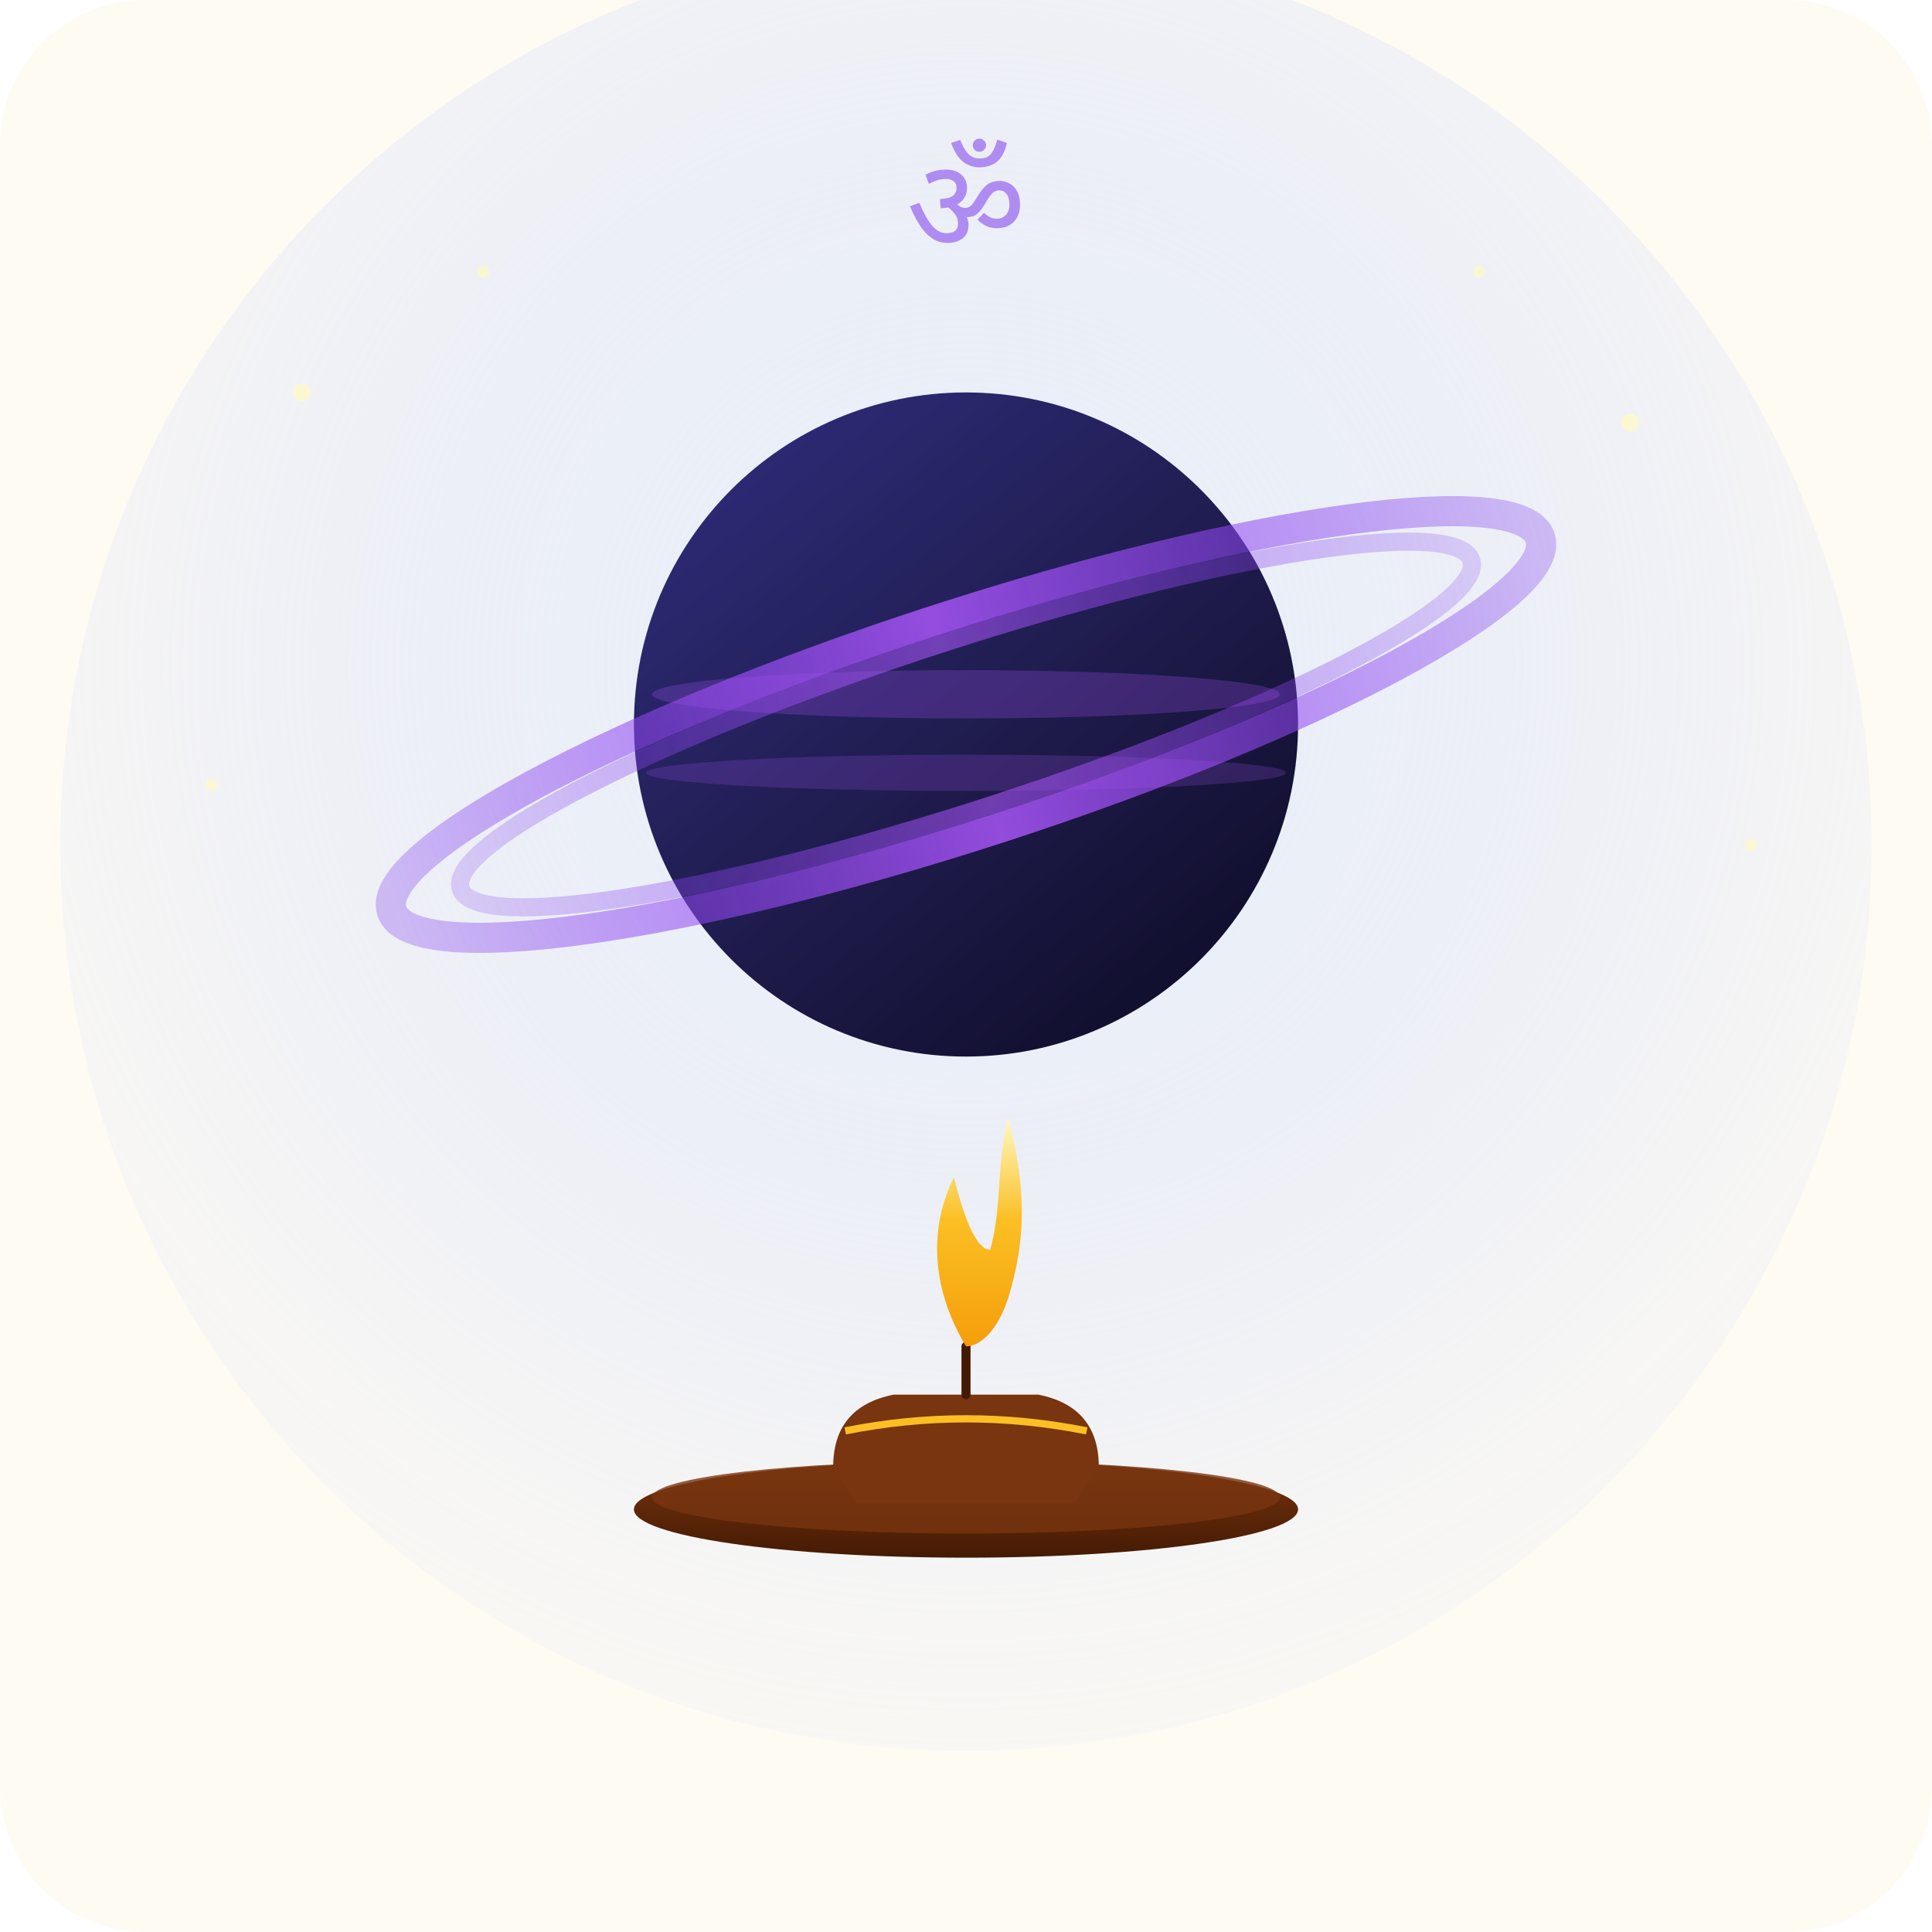
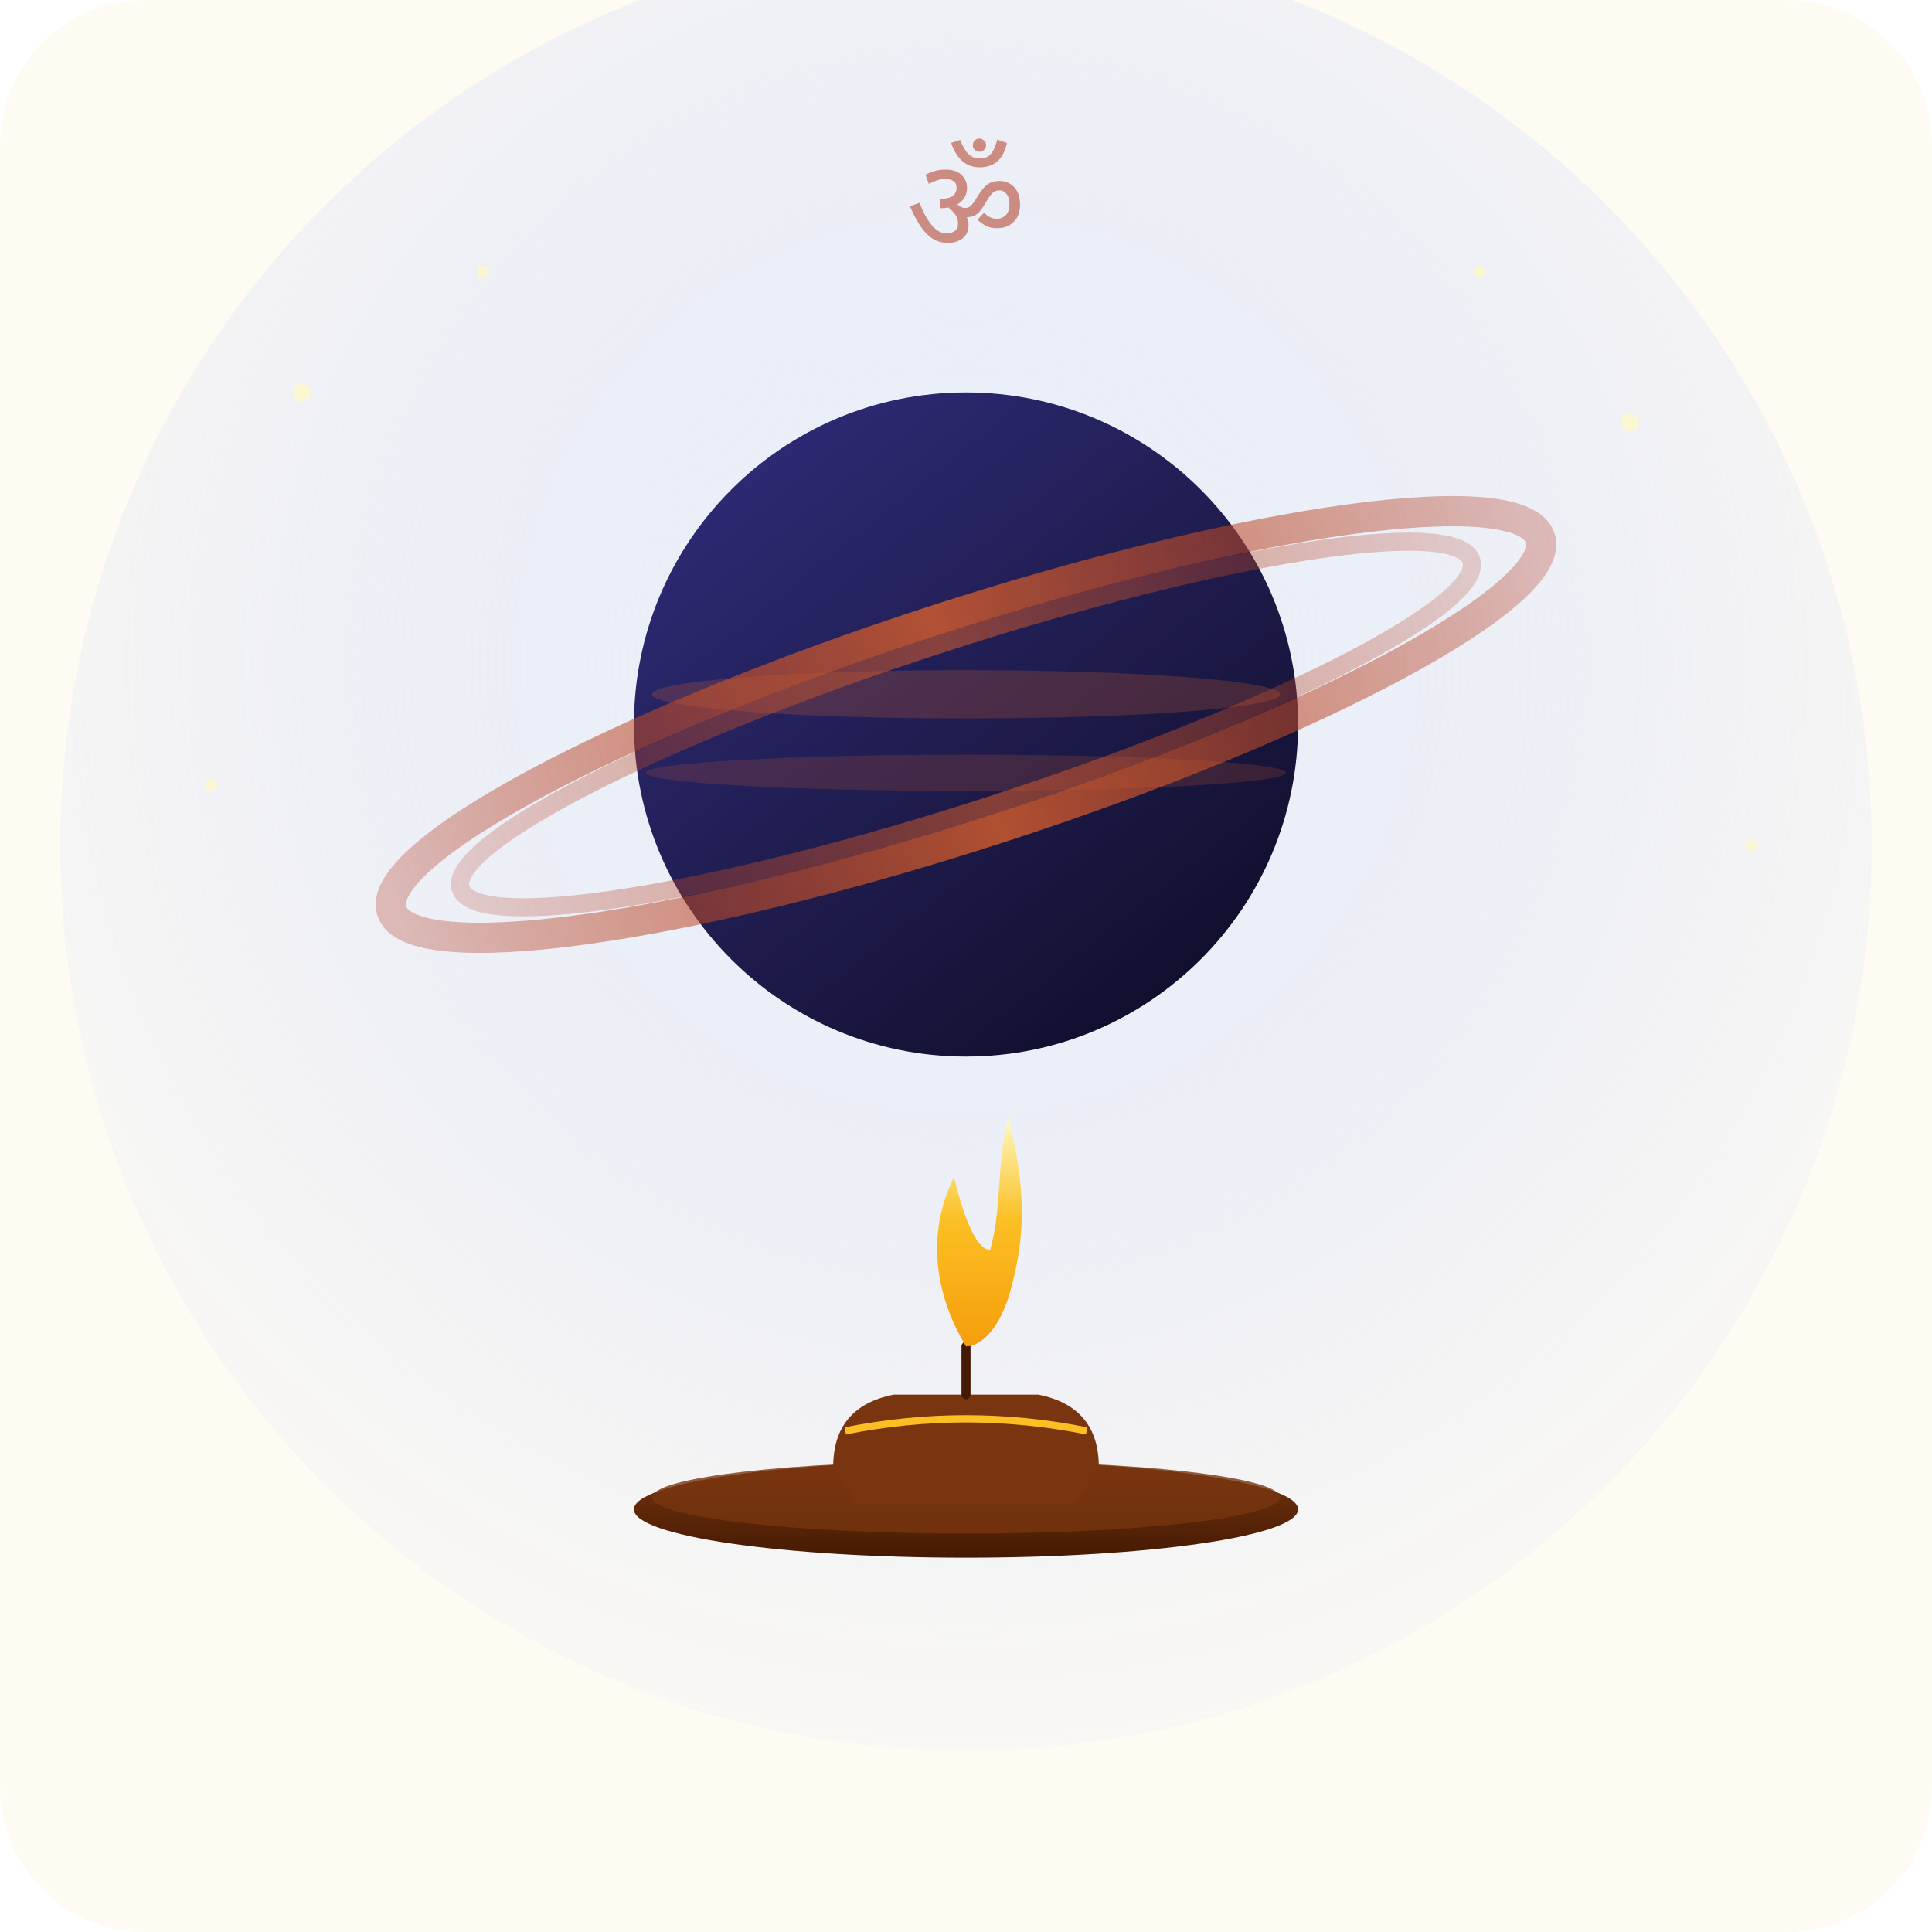
<svg xmlns="http://www.w3.org/2000/svg" viewBox="0 0 320 320" role="img" aria-label="Saturn Remedies — Saturn planet with an offered lamp">
  <defs>
    <radialGradient id="sr_aura" cx="0.5" cy="0.4" r="0.7">
      <stop offset="0%" stop-color="#dbeafe" stop-opacity="0.6" />
      <stop offset="55%" stop-color="#c7d2fe" stop-opacity="0.25" />
      <stop offset="100%" stop-color="#c7d2fe" stop-opacity="0" />
    </radialGradient>
    <linearGradient id="sr_saturn" x1="0" y1="0" x2="0.8" y2="1">
      <stop offset="0%" stop-color="#312e81" />
      <stop offset="60%" stop-color="#1e1b4b" />
      <stop offset="100%" stop-color="#0f0d29" />
    </linearGradient>
    <linearGradient id="sr_ring" x1="0" y1="0.5" x2="1" y2="0.5">
-       <stop offset="0%" stop-color="#7c3aed" stop-opacity="0.3" />
-       <stop offset="50%" stop-color="#a855f7" stop-opacity="0.85" />
-       <stop offset="100%" stop-color="#7c3aed" stop-opacity="0.3" />
+       <stop offset="0%" stop-color="#B03A22" stop-opacity="0.3" />
+       <stop offset="50%" stop-color="#CB5A2E" stop-opacity="0.85" />
+       <stop offset="100%" stop-color="#B03A22" stop-opacity="0.3" />
    </linearGradient>
    <linearGradient id="sr_flame" x1="0" y1="1" x2="0" y2="0">
      <stop offset="0%" stop-color="#f59e0b" />
      <stop offset="55%" stop-color="#fbbf24" />
      <stop offset="100%" stop-color="#fef9c3" />
    </linearGradient>
    <linearGradient id="sr_lamp" x1="0" y1="0" x2="0" y2="1">
      <stop offset="0%" stop-color="#78350f" />
      <stop offset="100%" stop-color="#451a03" />
    </linearGradient>
  </defs>
  <rect x="0" y="0" width="320" height="320" fill="#fefbf3" rx="24" />
  <circle cx="160" cy="140" r="150" fill="url(#sr_aura)" />
  <circle cx="160" cy="120" r="55" fill="url(#sr_saturn)" />
  <ellipse cx="160" cy="120" rx="100" ry="18" fill="none" stroke="url(#sr_ring)" stroke-width="5" transform="rotate(-18 160 120)" />
  <ellipse cx="160" cy="120" rx="88" ry="14" fill="none" stroke="url(#sr_ring)" stroke-width="3" transform="rotate(-18 160 120)" opacity="0.7" />
-   <ellipse cx="160" cy="115" rx="52" ry="4" fill="#a855f7" opacity="0.25" />
-   <ellipse cx="160" cy="128" rx="53" ry="3" fill="#a855f7" opacity="0.2" />
+   <ellipse cx="160" cy="115" rx="52" ry="4" fill="#CB5A2E" opacity="0.25" />
+   <ellipse cx="160" cy="128" rx="53" ry="3" fill="#CB5A2E" opacity="0.2" />
  <g fill="#fef9c3" opacity="0.7">
    <circle cx="50" cy="65" r="1.5" />
    <circle cx="80" cy="45" r="1" />
    <circle cx="270" cy="70" r="1.5" />
    <circle cx="245" cy="45" r="1" />
    <circle cx="35" cy="130" r="1" />
    <circle cx="290" cy="140" r="1" />
  </g>
  <g transform="translate(160, 235)">
    <ellipse cx="0" cy="15" rx="55" ry="8" fill="url(#sr_lamp)" />
    <ellipse cx="0" cy="13" rx="52" ry="6" fill="#78350f" opacity="0.8" />
    <path d="M -22 8              Q -22 -2, -12 -4              L 12 -4              Q 22 -2, 22 8              L 18 14              L -18 14 Z" fill="#78350f" />
    <path d="M -20 2 Q 0 -2, 20 2" stroke="#fbbf24" stroke-width="1.2" fill="none" />
    <line x1="0" y1="-4" x2="0" y2="-12" stroke="#451a03" stroke-width="1.5" stroke-linecap="round" />
    <path d="M 0 -12              C -6 -22, -6 -32, -2 -40              C 0 -32, 2 -28, 4 -28              C 6 -35, 5 -42, 7 -50              C 10 -38, 10 -30, 7 -20              C 5 -14, 2 -12, 0 -12 Z" fill="url(#sr_flame)" />
  </g>
-   <text x="160" y="42" text-anchor="middle" font-family="Noto Sans Devanagari, serif" font-size="22" fill="#7c3aed" opacity="0.55">ॐ</text>
+   <text x="160" y="42" text-anchor="middle" font-family="Noto Sans Devanagari, serif" font-size="22" fill="#B03A22" opacity="0.55">ॐ</text>
</svg>
